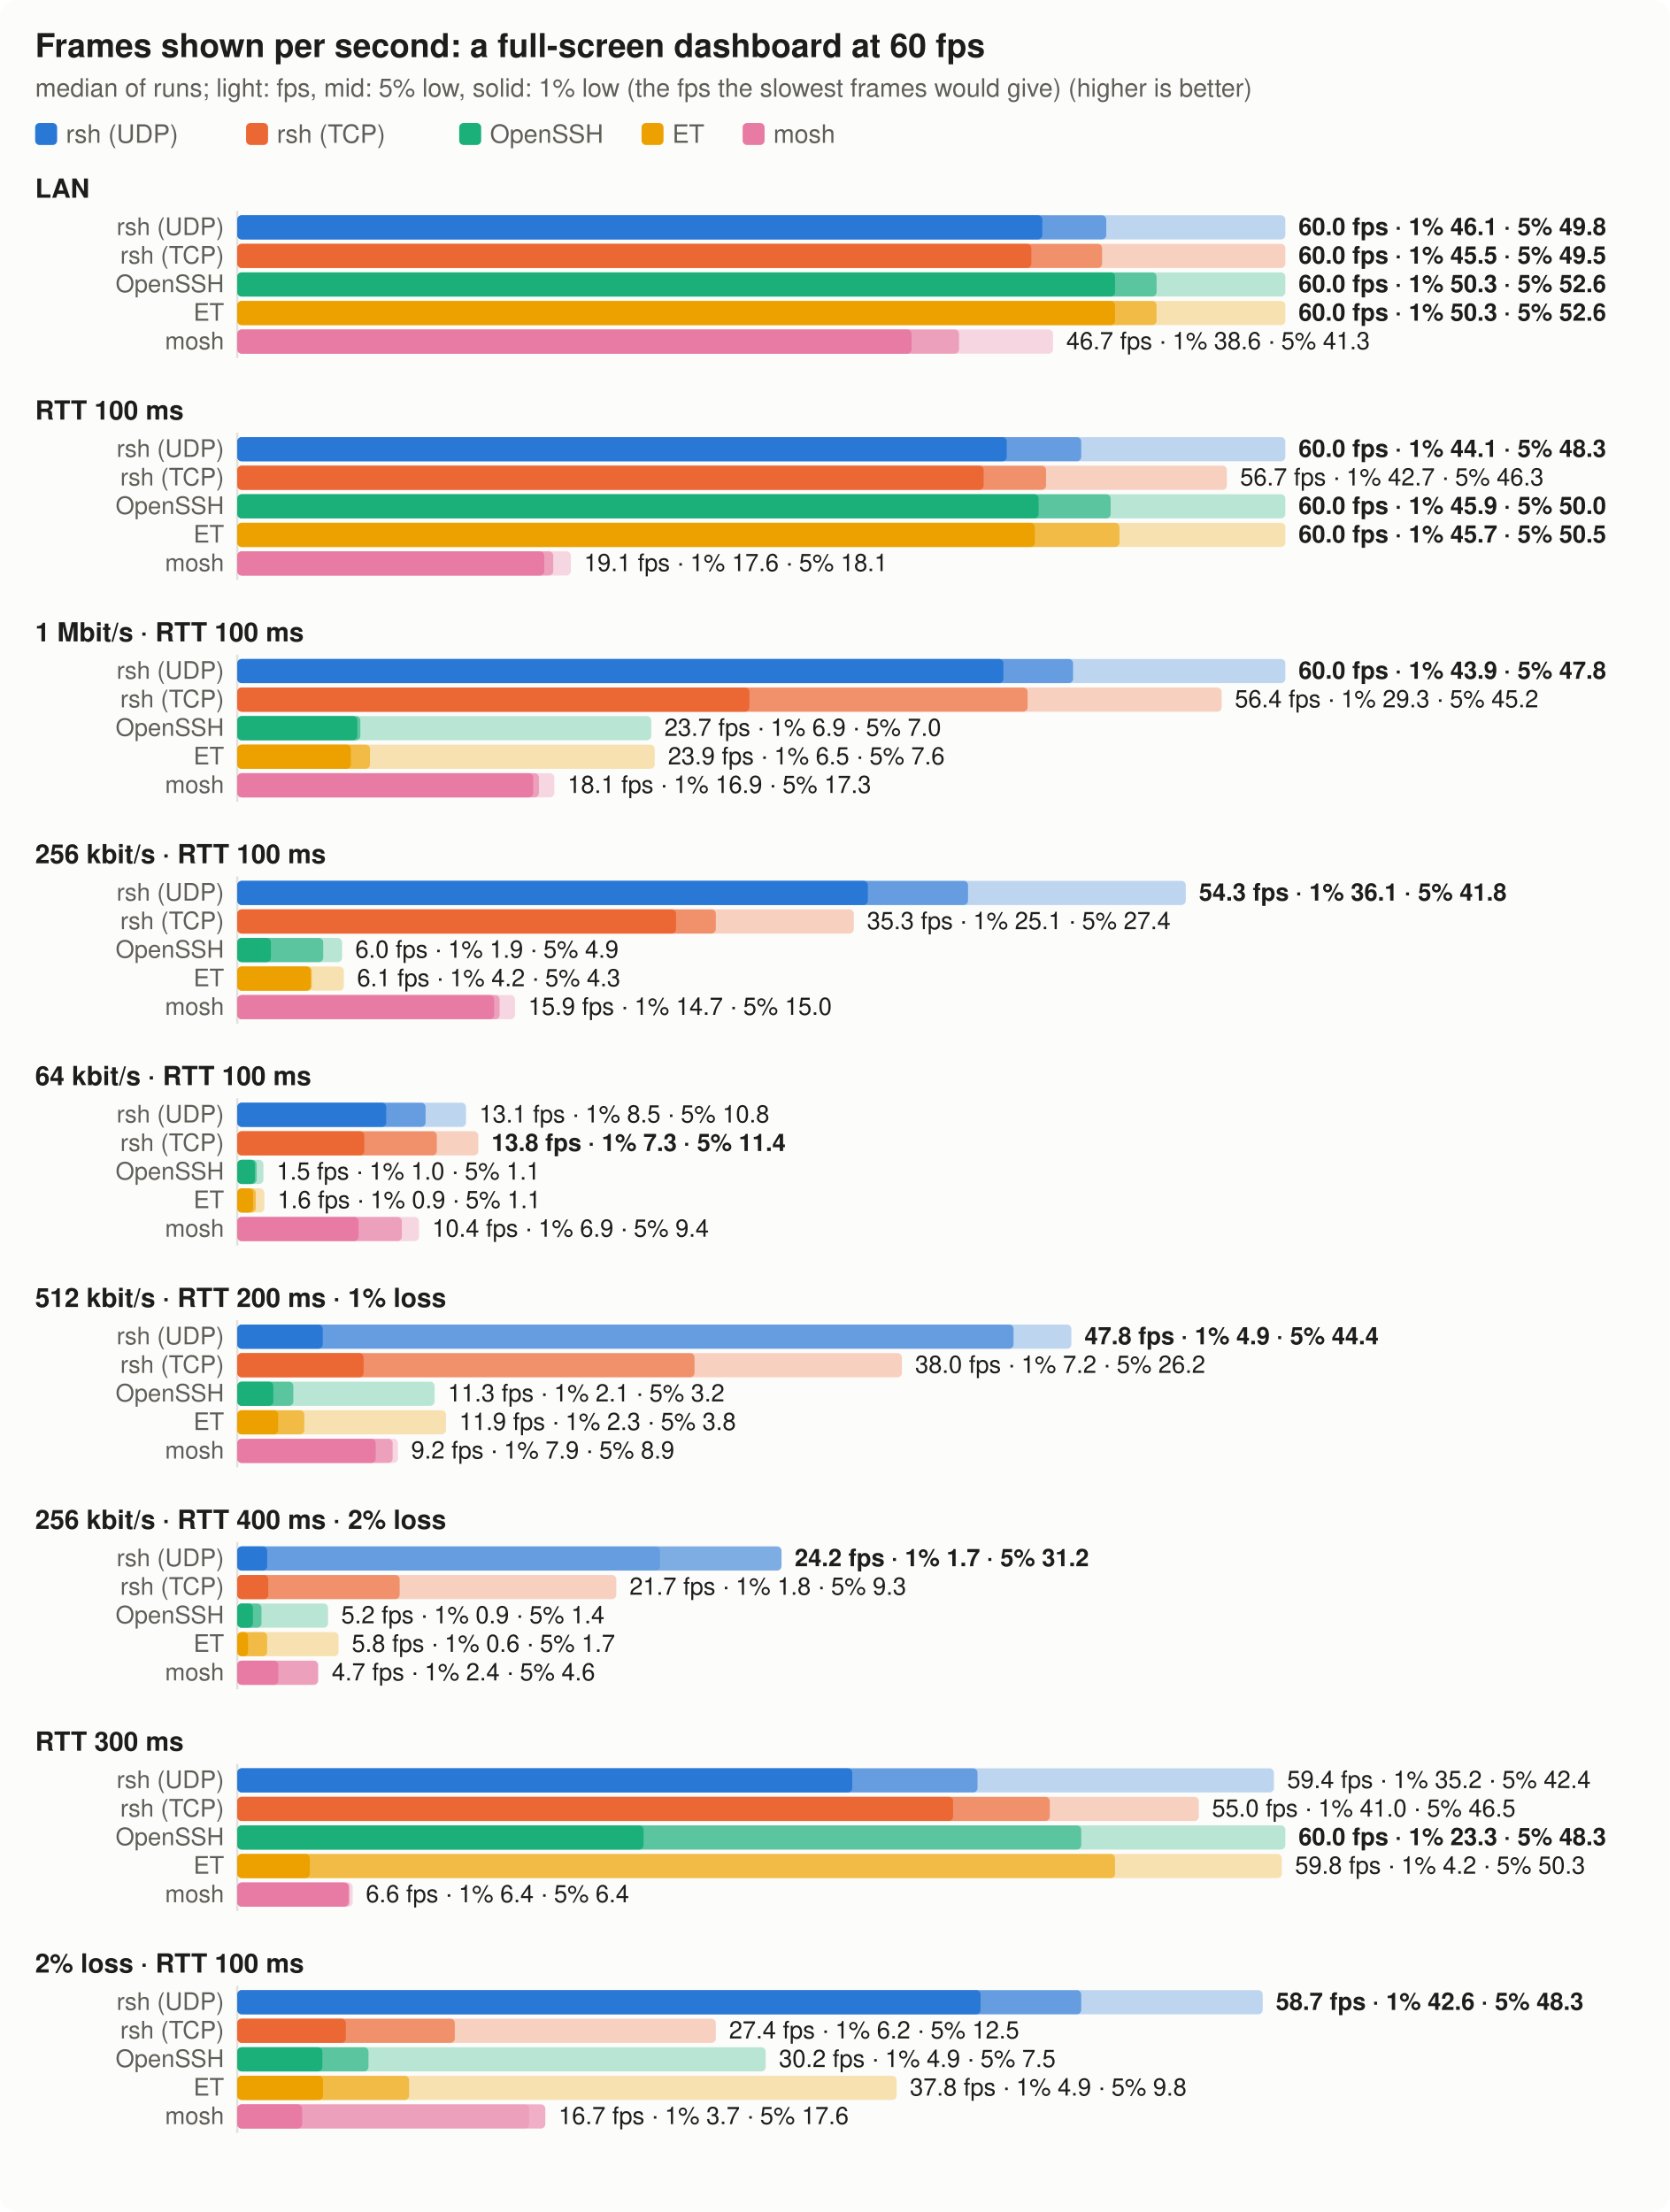
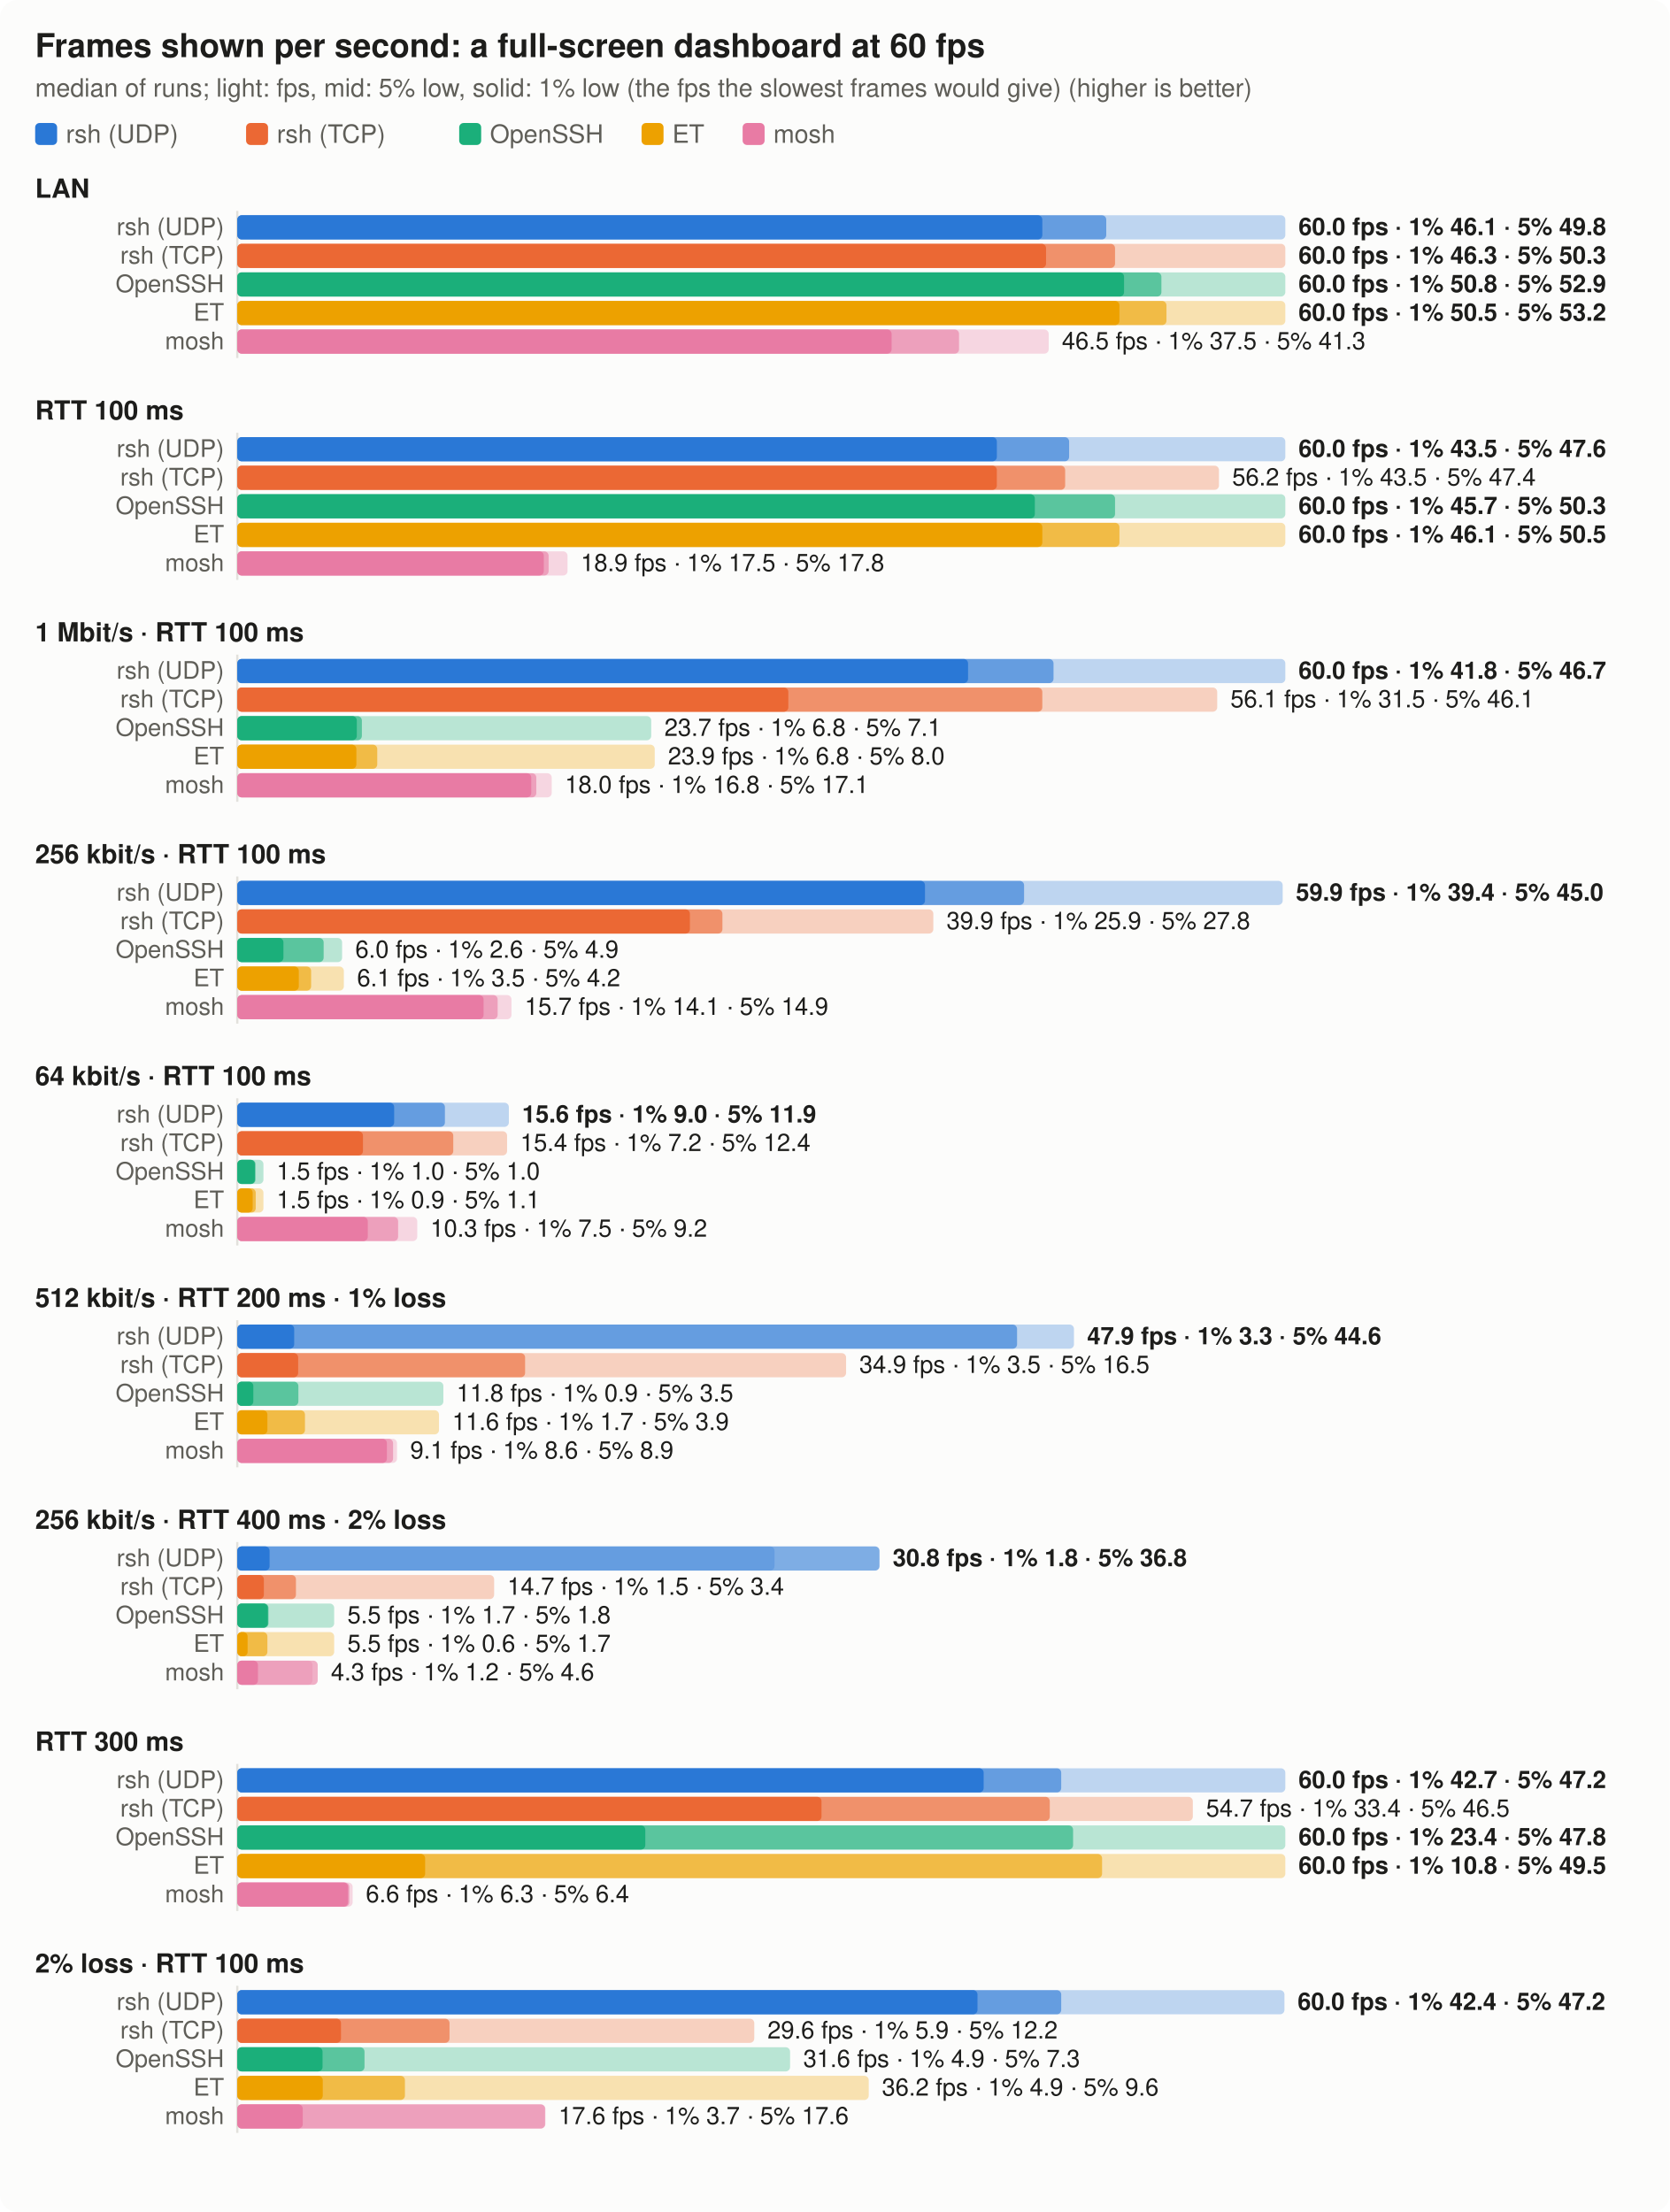
<svg xmlns="http://www.w3.org/2000/svg" width="760" height="1007" viewBox="0 0 760 1007" role="img" aria-label="Frames shown per second: a full-screen dashboard at 60 fps">
  <style>svg{font-family:-apple-system,BlinkMacSystemFont,'Segoe UI',Helvetica,Arial,sans-serif}.bg{fill:#fcfcfb}.t1{fill:#1d1d1b}.t2{fill:#5f5e58}.axis{stroke:#e2e1dc}.s-rsh{fill:#2a78d6}.s-rsh_tcp{fill:#eb6834}.s-ssh{fill:#1baf7a}.s-et{fill:#eda100}.s-mosh{fill:#e87ba4}@media (prefers-color-scheme:dark){.bg{fill:#1a1a19}.t1{fill:#f0efec}.t2{fill:#c3c2b7}.axis{stroke:#3a3a37}.s-rsh{fill:#3987e5}.s-rsh_tcp{fill:#d95926}.s-ssh{fill:#199e70}.s-et{fill:#c98500}.s-mosh{fill:#d55181}}</style>
  <rect class="bg" width="100%" height="100%" rx="8" />
  <text class="t1" x="16" y="26" font-size="15" font-weight="600">Frames shown per second: a full-screen dashboard at 60 fps</text>
  <text class="t2" x="16" y="44" font-size="11.5">median of runs; light: fps, mid: 5% low, solid: 1% low (the fps the slowest frames would give) (higher is better)</text>
  <rect class="s-rsh" x="16" y="56" width="10" height="10" rx="2" />
  <text class="t2" x="30" y="65" font-size="11.5">rsh (UDP)</text>
  <rect class="s-rsh_tcp" x="112" y="56" width="10" height="10" rx="2" />
  <text class="t2" x="126" y="65" font-size="11.5">rsh (TCP)</text>
  <rect class="s-ssh" x="209" y="56" width="10" height="10" rx="2" />
  <text class="t2" x="223" y="65" font-size="11.5">OpenSSH</text>
  <rect class="s-et" x="292" y="56" width="10" height="10" rx="2" />
  <text class="t2" x="306" y="65" font-size="11.5">ET</text>
  <rect class="s-mosh" x="338" y="56" width="10" height="10" rx="2" />
  <text class="t2" x="352" y="65" font-size="11.5">mosh</text>
  <text class="t1" x="16" y="90" font-size="12" font-weight="600">LAN</text>
  <line class="axis" x1="108" y1="96" x2="108" y2="163" stroke-width="1" />
  <text class="t2" x="102" y="107" font-size="11" text-anchor="end">rsh (UDP)</text>
  <rect class="s-rsh" x="108" y="98" width="477.0" height="11" rx="2" opacity="0.3" />
  <rect class="s-rsh" x="108" y="98" width="395.5" height="11" rx="2" opacity="0.6" />
  <rect class="s-rsh" x="108" y="98" width="366.4" height="11" rx="2" />
  <text class="t1" x="591.0" y="107" font-size="11" font-weight="600">60.0 fps · 1% 46.1 · 5% 49.8</text>
  <text class="t2" x="102" y="120" font-size="11" text-anchor="end">rsh (TCP)</text>
  <rect class="s-rsh_tcp" x="108" y="111" width="477.0" height="11" rx="2" opacity="0.3" />
-   <rect class="s-rsh_tcp" x="108" y="111" width="393.6" height="11" rx="2" opacity="0.6" />
-   <rect class="s-rsh_tcp" x="108" y="111" width="361.4" height="11" rx="2" />
-   <text class="t1" x="591.0" y="120" font-size="11" font-weight="600">60.0 fps · 1% 45.5 · 5% 49.5</text>
+   <rect class="s-rsh_tcp" x="108" y="111" width="399.5" height="11" rx="2" opacity="0.6" />
+   <rect class="s-rsh_tcp" x="108" y="111" width="368.1" height="11" rx="2" />
+   <text class="t1" x="591.0" y="120" font-size="11" font-weight="600">60.0 fps · 1% 46.3 · 5% 50.3</text>
  <text class="t2" x="102" y="133" font-size="11" text-anchor="end">OpenSSH</text>
  <rect class="s-ssh" x="108" y="124" width="477.0" height="11" rx="2" opacity="0.3" />
-   <rect class="s-ssh" x="108" y="124" width="418.4" height="11" rx="2" opacity="0.6" />
-   <rect class="s-ssh" x="108" y="124" width="399.5" height="11" rx="2" />
-   <text class="t1" x="591.0" y="133" font-size="11" font-weight="600">60.0 fps · 1% 50.3 · 5% 52.6</text>
+   <rect class="s-ssh" x="108" y="124" width="420.6" height="11" rx="2" opacity="0.6" />
+   <rect class="s-ssh" x="108" y="124" width="403.6" height="11" rx="2" />
+   <text class="t1" x="591.0" y="133" font-size="11" font-weight="600">60.0 fps · 1% 50.8 · 5% 52.9</text>
  <text class="t2" x="102" y="146" font-size="11" text-anchor="end">ET</text>
  <rect class="s-et" x="108" y="137" width="477.0" height="11" rx="2" opacity="0.3" />
-   <rect class="s-et" x="108" y="137" width="418.4" height="11" rx="2" opacity="0.6" />
-   <rect class="s-et" x="108" y="137" width="399.5" height="11" rx="2" />
-   <text class="t1" x="591.0" y="146" font-size="11" font-weight="600">60.0 fps · 1% 50.3 · 5% 52.6</text>
+   <rect class="s-et" x="108" y="137" width="422.9" height="11" rx="2" opacity="0.6" />
+   <rect class="s-et" x="108" y="137" width="401.5" height="11" rx="2" />
+   <text class="t1" x="591.0" y="146" font-size="11" font-weight="600">60.0 fps · 1% 50.5 · 5% 53.2</text>
  <text class="t2" x="102" y="159" font-size="11" text-anchor="end">mosh</text>
-   <rect class="s-mosh" x="108" y="150" width="371.3" height="11" rx="2" opacity="0.3" />
+   <rect class="s-mosh" x="108" y="150" width="369.3" height="11" rx="2" opacity="0.3" />
  <rect class="s-mosh" x="108" y="150" width="328.5" height="11" rx="2" opacity="0.6" />
-   <rect class="s-mosh" x="108" y="150" width="306.9" height="11" rx="2" />
-   <text class="t1" x="485.3" y="159" font-size="11">46.7 fps · 1% 38.6 · 5% 41.3</text>
+   <rect class="s-mosh" x="108" y="150" width="297.8" height="11" rx="2" />
+   <text class="t1" x="483.3" y="159" font-size="11">46.5 fps · 1% 37.5 · 5% 41.3</text>
  <text class="t1" x="16" y="191" font-size="12" font-weight="600">RTT 100 ms</text>
  <line class="axis" x1="108" y1="197" x2="108" y2="264" stroke-width="1" />
  <text class="t2" x="102" y="208" font-size="11" text-anchor="end">rsh (UDP)</text>
  <rect class="s-rsh" x="108" y="199" width="477.0" height="11" rx="2" opacity="0.3" />
-   <rect class="s-rsh" x="108" y="199" width="384.1" height="11" rx="2" opacity="0.6" />
-   <rect class="s-rsh" x="108" y="199" width="350.2" height="11" rx="2" />
-   <text class="t1" x="591.0" y="208" font-size="11" font-weight="600">60.0 fps · 1% 44.1 · 5% 48.3</text>
+   <rect class="s-rsh" x="108" y="199" width="378.6" height="11" rx="2" opacity="0.6" />
+   <rect class="s-rsh" x="108" y="199" width="345.7" height="11" rx="2" />
+   <text class="t1" x="591.0" y="208" font-size="11" font-weight="600">60.0 fps · 1% 43.5 · 5% 47.6</text>
  <text class="t2" x="102" y="221" font-size="11" text-anchor="end">rsh (TCP)</text>
-   <rect class="s-rsh_tcp" x="108" y="212" width="450.4" height="11" rx="2" opacity="0.3" />
-   <rect class="s-rsh_tcp" x="108" y="212" width="368.1" height="11" rx="2" opacity="0.6" />
-   <rect class="s-rsh_tcp" x="108" y="212" width="339.7" height="11" rx="2" />
-   <text class="t1" x="564.4" y="221" font-size="11">56.7 fps · 1% 42.7 · 5% 46.3</text>
+   <rect class="s-rsh_tcp" x="108" y="212" width="446.8" height="11" rx="2" opacity="0.3" />
+   <rect class="s-rsh_tcp" x="108" y="212" width="376.8" height="11" rx="2" opacity="0.6" />
+   <rect class="s-rsh_tcp" x="108" y="212" width="345.7" height="11" rx="2" />
+   <text class="t1" x="560.8" y="221" font-size="11">56.2 fps · 1% 43.5 · 5% 47.4</text>
  <text class="t2" x="102" y="234" font-size="11" text-anchor="end">OpenSSH</text>
  <rect class="s-ssh" x="108" y="225" width="477.0" height="11" rx="2" opacity="0.3" />
-   <rect class="s-ssh" x="108" y="225" width="397.5" height="11" rx="2" opacity="0.6" />
-   <rect class="s-ssh" x="108" y="225" width="364.7" height="11" rx="2" />
-   <text class="t1" x="591.0" y="234" font-size="11" font-weight="600">60.0 fps · 1% 45.9 · 5% 50.0</text>
+   <rect class="s-ssh" x="108" y="225" width="399.5" height="11" rx="2" opacity="0.6" />
+   <rect class="s-ssh" x="108" y="225" width="363.0" height="11" rx="2" />
+   <text class="t1" x="591.0" y="234" font-size="11" font-weight="600">60.0 fps · 1% 45.7 · 5% 50.3</text>
  <text class="t2" x="102" y="247" font-size="11" text-anchor="end">ET</text>
  <rect class="s-et" x="108" y="238" width="477.0" height="11" rx="2" opacity="0.3" />
  <rect class="s-et" x="108" y="238" width="401.5" height="11" rx="2" opacity="0.6" />
-   <rect class="s-et" x="108" y="238" width="363.0" height="11" rx="2" />
-   <text class="t1" x="591.0" y="247" font-size="11" font-weight="600">60.0 fps · 1% 45.7 · 5% 50.5</text>
+   <rect class="s-et" x="108" y="238" width="366.4" height="11" rx="2" />
+   <text class="t1" x="591.0" y="247" font-size="11" font-weight="600">60.0 fps · 1% 46.1 · 5% 50.5</text>
  <text class="t2" x="102" y="260" font-size="11" text-anchor="end">mosh</text>
-   <rect class="s-mosh" x="108" y="251" width="151.8" height="11" rx="2" opacity="0.3" />
-   <rect class="s-mosh" x="108" y="251" width="143.8" height="11" rx="2" opacity="0.6" />
-   <rect class="s-mosh" x="108" y="251" width="139.7" height="11" rx="2" />
-   <text class="t1" x="265.8" y="260" font-size="11">19.1 fps · 1% 17.6 · 5% 18.1</text>
+   <rect class="s-mosh" x="108" y="251" width="150.3" height="11" rx="2" opacity="0.3" />
+   <rect class="s-mosh" x="108" y="251" width="141.7" height="11" rx="2" opacity="0.6" />
+   <rect class="s-mosh" x="108" y="251" width="139.5" height="11" rx="2" />
+   <text class="t1" x="264.3" y="260" font-size="11">18.9 fps · 1% 17.5 · 5% 17.8</text>
  <text class="t1" x="16" y="292" font-size="12" font-weight="600">1 Mbit/s · RTT 100 ms</text>
  <line class="axis" x1="108" y1="298" x2="108" y2="365" stroke-width="1" />
  <text class="t2" x="102" y="309" font-size="11" text-anchor="end">rsh (UDP)</text>
  <rect class="s-rsh" x="108" y="300" width="477.0" height="11" rx="2" opacity="0.3" />
-   <rect class="s-rsh" x="108" y="300" width="380.4" height="11" rx="2" opacity="0.6" />
-   <rect class="s-rsh" x="108" y="300" width="348.7" height="11" rx="2" />
-   <text class="t1" x="591.0" y="309" font-size="11" font-weight="600">60.0 fps · 1% 43.9 · 5% 47.8</text>
+   <rect class="s-rsh" x="108" y="300" width="371.5" height="11" rx="2" opacity="0.6" />
+   <rect class="s-rsh" x="108" y="300" width="332.6" height="11" rx="2" />
+   <text class="t1" x="591.0" y="309" font-size="11" font-weight="600">60.0 fps · 1% 41.8 · 5% 46.7</text>
  <text class="t2" x="102" y="322" font-size="11" text-anchor="end">rsh (TCP)</text>
-   <rect class="s-rsh_tcp" x="108" y="313" width="448.0" height="11" rx="2" opacity="0.3" />
-   <rect class="s-rsh_tcp" x="108" y="313" width="359.7" height="11" rx="2" opacity="0.6" />
-   <rect class="s-rsh_tcp" x="108" y="313" width="233.1" height="11" rx="2" />
-   <text class="t1" x="562.0" y="322" font-size="11">56.4 fps · 1% 29.3 · 5% 45.2</text>
+   <rect class="s-rsh_tcp" x="108" y="313" width="446.0" height="11" rx="2" opacity="0.3" />
+   <rect class="s-rsh_tcp" x="108" y="313" width="366.4" height="11" rx="2" opacity="0.6" />
+   <rect class="s-rsh_tcp" x="108" y="313" width="250.8" height="11" rx="2" />
+   <text class="t1" x="560.0" y="322" font-size="11">56.1 fps · 1% 31.5 · 5% 46.1</text>
  <text class="t2" x="102" y="335" font-size="11" text-anchor="end">OpenSSH</text>
  <rect class="s-ssh" x="108" y="326" width="188.4" height="11" rx="2" opacity="0.3" />
-   <rect class="s-ssh" x="108" y="326" width="56.0" height="11" rx="2" opacity="0.6" />
-   <rect class="s-ssh" x="108" y="326" width="54.6" height="11" rx="2" />
-   <text class="t1" x="302.4" y="335" font-size="11">23.7 fps · 1% 6.9 · 5% 7.0</text>
+   <rect class="s-ssh" x="108" y="326" width="56.7" height="11" rx="2" opacity="0.6" />
+   <rect class="s-ssh" x="108" y="326" width="54.4" height="11" rx="2" />
+   <text class="t1" x="302.4" y="335" font-size="11">23.7 fps · 1% 6.8 · 5% 7.1</text>
  <text class="t2" x="102" y="348" font-size="11" text-anchor="end">ET</text>
  <rect class="s-et" x="108" y="339" width="190.0" height="11" rx="2" opacity="0.3" />
-   <rect class="s-et" x="108" y="339" width="60.4" height="11" rx="2" opacity="0.6" />
-   <rect class="s-et" x="108" y="339" width="51.7" height="11" rx="2" />
-   <text class="t1" x="304.0" y="348" font-size="11">23.9 fps · 1% 6.5 · 5% 7.6</text>
+   <rect class="s-et" x="108" y="339" width="63.7" height="11" rx="2" opacity="0.6" />
+   <rect class="s-et" x="108" y="339" width="54.2" height="11" rx="2" />
+   <text class="t1" x="304.0" y="348" font-size="11">23.9 fps · 1% 6.8 · 5% 8.0</text>
  <text class="t2" x="102" y="361" font-size="11" text-anchor="end">mosh</text>
-   <rect class="s-mosh" x="108" y="352" width="144.3" height="11" rx="2" opacity="0.3" />
-   <rect class="s-mosh" x="108" y="352" width="137.3" height="11" rx="2" opacity="0.6" />
-   <rect class="s-mosh" x="108" y="352" width="134.7" height="11" rx="2" />
-   <text class="t1" x="258.3" y="361" font-size="11">18.1 fps · 1% 16.9 · 5% 17.3</text>
+   <rect class="s-mosh" x="108" y="352" width="143.1" height="11" rx="2" opacity="0.3" />
+   <rect class="s-mosh" x="108" y="352" width="136.1" height="11" rx="2" opacity="0.6" />
+   <rect class="s-mosh" x="108" y="352" width="133.8" height="11" rx="2" />
+   <text class="t1" x="257.1" y="361" font-size="11">18.0 fps · 1% 16.8 · 5% 17.1</text>
  <text class="t1" x="16" y="393" font-size="12" font-weight="600">256 kbit/s · RTT 100 ms</text>
  <line class="axis" x1="108" y1="399" x2="108" y2="466" stroke-width="1" />
  <text class="t2" x="102" y="410" font-size="11" text-anchor="end">rsh (UDP)</text>
-   <rect class="s-rsh" x="108" y="401" width="431.7" height="11" rx="2" opacity="0.3" />
-   <rect class="s-rsh" x="108" y="401" width="332.6" height="11" rx="2" opacity="0.6" />
-   <rect class="s-rsh" x="108" y="401" width="287.0" height="11" rx="2" />
-   <text class="t1" x="545.7" y="410" font-size="11" font-weight="600">54.3 fps · 1% 36.1 · 5% 41.8</text>
+   <rect class="s-rsh" x="108" y="401" width="475.8" height="11" rx="2" opacity="0.3" />
+   <rect class="s-rsh" x="108" y="401" width="358.1" height="11" rx="2" opacity="0.6" />
+   <rect class="s-rsh" x="108" y="401" width="313.0" height="11" rx="2" />
+   <text class="t1" x="589.8" y="410" font-size="11" font-weight="600">59.9 fps · 1% 39.4 · 5% 45.0</text>
  <text class="t2" x="102" y="423" font-size="11" text-anchor="end">rsh (TCP)</text>
-   <rect class="s-rsh_tcp" x="108" y="414" width="280.6" height="11" rx="2" opacity="0.3" />
-   <rect class="s-rsh_tcp" x="108" y="414" width="217.8" height="11" rx="2" opacity="0.6" />
-   <rect class="s-rsh_tcp" x="108" y="414" width="199.7" height="11" rx="2" />
-   <text class="t1" x="394.6" y="423" font-size="11">35.3 fps · 1% 25.1 · 5% 27.4</text>
+   <rect class="s-rsh_tcp" x="108" y="414" width="316.8" height="11" rx="2" opacity="0.3" />
+   <rect class="s-rsh_tcp" x="108" y="414" width="220.8" height="11" rx="2" opacity="0.6" />
+   <rect class="s-rsh_tcp" x="108" y="414" width="206.0" height="11" rx="2" />
+   <text class="t1" x="430.8" y="423" font-size="11">39.9 fps · 1% 25.9 · 5% 27.8</text>
  <text class="t2" x="102" y="436" font-size="11" text-anchor="end">OpenSSH</text>
  <rect class="s-ssh" x="108" y="427" width="47.7" height="11" rx="2" opacity="0.3" />
-   <rect class="s-ssh" x="108" y="427" width="39.1" height="11" rx="2" opacity="0.6" />
-   <rect class="s-ssh" x="108" y="427" width="15.3" height="11" rx="2" />
-   <text class="t1" x="161.7" y="436" font-size="11">6.0 fps · 1% 1.9 · 5% 4.9</text>
+   <rect class="s-ssh" x="108" y="427" width="39.3" height="11" rx="2" opacity="0.6" />
+   <rect class="s-ssh" x="108" y="427" width="21.0" height="11" rx="2" />
+   <text class="t1" x="161.7" y="436" font-size="11">6.0 fps · 1% 2.6 · 5% 4.9</text>
  <text class="t2" x="102" y="449" font-size="11" text-anchor="end">ET</text>
  <rect class="s-et" x="108" y="440" width="48.5" height="11" rx="2" opacity="0.3" />
-   <rect class="s-et" x="108" y="440" width="33.9" height="11" rx="2" opacity="0.6" />
-   <rect class="s-et" x="108" y="440" width="33.4" height="11" rx="2" />
-   <text class="t1" x="162.5" y="449" font-size="11">6.1 fps · 1% 4.2 · 5% 4.3</text>
+   <rect class="s-et" x="108" y="440" width="33.6" height="11" rx="2" opacity="0.6" />
+   <rect class="s-et" x="108" y="440" width="28.0" height="11" rx="2" />
+   <text class="t1" x="162.5" y="449" font-size="11">6.1 fps · 1% 3.5 · 5% 4.2</text>
  <text class="t2" x="102" y="462" font-size="11" text-anchor="end">mosh</text>
-   <rect class="s-mosh" x="108" y="453" width="126.4" height="11" rx="2" opacity="0.3" />
-   <rect class="s-mosh" x="108" y="453" width="119.4" height="11" rx="2" opacity="0.6" />
-   <rect class="s-mosh" x="108" y="453" width="116.9" height="11" rx="2" />
-   <text class="t1" x="240.4" y="462" font-size="11">15.9 fps · 1% 14.7 · 5% 15.0</text>
+   <rect class="s-mosh" x="108" y="453" width="124.8" height="11" rx="2" opacity="0.3" />
+   <rect class="s-mosh" x="108" y="453" width="118.5" height="11" rx="2" opacity="0.6" />
+   <rect class="s-mosh" x="108" y="453" width="112.1" height="11" rx="2" />
+   <text class="t1" x="238.8" y="462" font-size="11">15.7 fps · 1% 14.1 · 5% 14.9</text>
  <text class="t1" x="16" y="494" font-size="12" font-weight="600">64 kbit/s · RTT 100 ms</text>
  <line class="axis" x1="108" y1="500" x2="108" y2="567" stroke-width="1" />
  <text class="t2" x="102" y="511" font-size="11" text-anchor="end">rsh (UDP)</text>
-   <rect class="s-rsh" x="108" y="502" width="104.1" height="11" rx="2" opacity="0.3" />
-   <rect class="s-rsh" x="108" y="502" width="85.7" height="11" rx="2" opacity="0.6" />
-   <rect class="s-rsh" x="108" y="502" width="67.8" height="11" rx="2" />
-   <text class="t1" x="218.1" y="511" font-size="11">13.1 fps · 1% 8.5 · 5% 10.8</text>
+   <rect class="s-rsh" x="108" y="502" width="123.6" height="11" rx="2" opacity="0.3" />
+   <rect class="s-rsh" x="108" y="502" width="94.5" height="11" rx="2" opacity="0.6" />
+   <rect class="s-rsh" x="108" y="502" width="71.4" height="11" rx="2" />
+   <text class="t1" x="237.6" y="511" font-size="11" font-weight="600">15.6 fps · 1% 9.0 · 5% 11.9</text>
  <text class="t2" x="102" y="524" font-size="11" text-anchor="end">rsh (TCP)</text>
-   <rect class="s-rsh_tcp" x="108" y="515" width="109.7" height="11" rx="2" opacity="0.3" />
-   <rect class="s-rsh_tcp" x="108" y="515" width="90.8" height="11" rx="2" opacity="0.6" />
-   <rect class="s-rsh_tcp" x="108" y="515" width="57.8" height="11" rx="2" />
-   <text class="t1" x="223.7" y="524" font-size="11" font-weight="600">13.8 fps · 1% 7.3 · 5% 11.4</text>
+   <rect class="s-rsh_tcp" x="108" y="515" width="122.8" height="11" rx="2" opacity="0.3" />
+   <rect class="s-rsh_tcp" x="108" y="515" width="98.3" height="11" rx="2" opacity="0.6" />
+   <rect class="s-rsh_tcp" x="108" y="515" width="57.2" height="11" rx="2" />
+   <text class="t1" x="236.8" y="524" font-size="11">15.4 fps · 1% 7.2 · 5% 12.4</text>
  <text class="t2" x="102" y="537" font-size="11" text-anchor="end">OpenSSH</text>
  <rect class="s-ssh" x="108" y="528" width="11.9" height="11" rx="2" opacity="0.3" />
-   <rect class="s-ssh" x="108" y="528" width="8.8" height="11" rx="2" opacity="0.6" />
+   <rect class="s-ssh" x="108" y="528" width="8.3" height="11" rx="2" opacity="0.6" />
  <rect class="s-ssh" x="108" y="528" width="8.0" height="11" rx="2" />
-   <text class="t1" x="125.9" y="537" font-size="11">1.5 fps · 1% 1.0 · 5% 1.1</text>
+   <text class="t1" x="125.9" y="537" font-size="11">1.5 fps · 1% 1.0 · 5% 1.0</text>
  <text class="t2" x="102" y="550" font-size="11" text-anchor="end">ET</text>
-   <rect class="s-et" x="108" y="541" width="12.3" height="11" rx="2" opacity="0.3" />
+   <rect class="s-et" x="108" y="541" width="11.9" height="11" rx="2" opacity="0.3" />
  <rect class="s-et" x="108" y="541" width="8.4" height="11" rx="2" opacity="0.6" />
-   <rect class="s-et" x="108" y="541" width="7.2" height="11" rx="2" />
-   <text class="t1" x="126.3" y="550" font-size="11">1.6 fps · 1% 0.9 · 5% 1.1</text>
+   <rect class="s-et" x="108" y="541" width="7.0" height="11" rx="2" />
+   <text class="t1" x="125.9" y="550" font-size="11">1.5 fps · 1% 0.9 · 5% 1.1</text>
  <text class="t2" x="102" y="563" font-size="11" text-anchor="end">mosh</text>
-   <rect class="s-mosh" x="108" y="554" width="82.7" height="11" rx="2" opacity="0.3" />
-   <rect class="s-mosh" x="108" y="554" width="74.9" height="11" rx="2" opacity="0.6" />
-   <rect class="s-mosh" x="108" y="554" width="55.2" height="11" rx="2" />
-   <text class="t1" x="196.7" y="563" font-size="11">10.4 fps · 1% 6.9 · 5% 9.4</text>
+   <rect class="s-mosh" x="108" y="554" width="81.9" height="11" rx="2" opacity="0.3" />
+   <rect class="s-mosh" x="108" y="554" width="73.2" height="11" rx="2" opacity="0.6" />
+   <rect class="s-mosh" x="108" y="554" width="59.4" height="11" rx="2" />
+   <text class="t1" x="195.9" y="563" font-size="11">10.3 fps · 1% 7.5 · 5% 9.2</text>
  <text class="t1" x="16" y="595" font-size="12" font-weight="600">512 kbit/s · RTT 200 ms · 1% loss</text>
  <line class="axis" x1="108" y1="601" x2="108" y2="668" stroke-width="1" />
  <text class="t2" x="102" y="612" font-size="11" text-anchor="end">rsh (UDP)</text>
-   <rect class="s-rsh" x="108" y="603" width="379.6" height="11" rx="2" opacity="0.3" />
-   <rect class="s-rsh" x="108" y="603" width="353.3" height="11" rx="2" opacity="0.6" />
-   <rect class="s-rsh" x="108" y="603" width="38.9" height="11" rx="2" />
-   <text class="t1" x="493.6" y="612" font-size="11" font-weight="600">47.8 fps · 1% 4.9 · 5% 44.4</text>
+   <rect class="s-rsh" x="108" y="603" width="380.8" height="11" rx="2" opacity="0.3" />
+   <rect class="s-rsh" x="108" y="603" width="354.9" height="11" rx="2" opacity="0.6" />
+   <rect class="s-rsh" x="108" y="603" width="25.9" height="11" rx="2" />
+   <text class="t1" x="494.8" y="612" font-size="11" font-weight="600">47.9 fps · 1% 3.3 · 5% 44.6</text>
  <text class="t2" x="102" y="625" font-size="11" text-anchor="end">rsh (TCP)</text>
-   <rect class="s-rsh_tcp" x="108" y="616" width="302.5" height="11" rx="2" opacity="0.3" />
-   <rect class="s-rsh_tcp" x="108" y="616" width="208.1" height="11" rx="2" opacity="0.6" />
-   <rect class="s-rsh_tcp" x="108" y="616" width="57.5" height="11" rx="2" />
-   <text class="t1" x="416.5" y="625" font-size="11">38.0 fps · 1% 7.2 · 5% 26.2</text>
+   <rect class="s-rsh_tcp" x="108" y="616" width="277.1" height="11" rx="2" opacity="0.3" />
+   <rect class="s-rsh_tcp" x="108" y="616" width="131.0" height="11" rx="2" opacity="0.6" />
+   <rect class="s-rsh_tcp" x="108" y="616" width="27.7" height="11" rx="2" />
+   <text class="t1" x="391.1" y="625" font-size="11">34.9 fps · 1% 3.5 · 5% 16.5</text>
  <text class="t2" x="102" y="638" font-size="11" text-anchor="end">OpenSSH</text>
-   <rect class="s-ssh" x="108" y="629" width="89.8" height="11" rx="2" opacity="0.3" />
-   <rect class="s-ssh" x="108" y="629" width="25.5" height="11" rx="2" opacity="0.6" />
-   <rect class="s-ssh" x="108" y="629" width="16.4" height="11" rx="2" />
-   <text class="t1" x="203.8" y="638" font-size="11">11.3 fps · 1% 2.1 · 5% 3.2</text>
+   <rect class="s-ssh" x="108" y="629" width="93.8" height="11" rx="2" opacity="0.3" />
+   <rect class="s-ssh" x="108" y="629" width="27.8" height="11" rx="2" opacity="0.6" />
+   <rect class="s-ssh" x="108" y="629" width="7.3" height="11" rx="2" />
+   <text class="t1" x="207.8" y="638" font-size="11">11.8 fps · 1% 0.9 · 5% 3.5</text>
  <text class="t2" x="102" y="651" font-size="11" text-anchor="end">ET</text>
-   <rect class="s-et" x="108" y="642" width="95.0" height="11" rx="2" opacity="0.3" />
-   <rect class="s-et" x="108" y="642" width="30.5" height="11" rx="2" opacity="0.6" />
-   <rect class="s-et" x="108" y="642" width="18.6" height="11" rx="2" />
-   <text class="t1" x="209.0" y="651" font-size="11">11.9 fps · 1% 2.3 · 5% 3.8</text>
+   <rect class="s-et" x="108" y="642" width="91.8" height="11" rx="2" opacity="0.3" />
+   <rect class="s-et" x="108" y="642" width="30.8" height="11" rx="2" opacity="0.6" />
+   <rect class="s-et" x="108" y="642" width="13.7" height="11" rx="2" />
+   <text class="t1" x="205.8" y="651" font-size="11">11.6 fps · 1% 1.7 · 5% 3.9</text>
  <text class="t2" x="102" y="664" font-size="11" text-anchor="end">mosh</text>
-   <rect class="s-mosh" x="108" y="655" width="73.1" height="11" rx="2" opacity="0.3" />
-   <rect class="s-mosh" x="108" y="655" width="70.7" height="11" rx="2" opacity="0.6" />
-   <rect class="s-mosh" x="108" y="655" width="63.0" height="11" rx="2" />
-   <text class="t1" x="187.1" y="664" font-size="11">9.2 fps · 1% 7.9 · 5% 8.9</text>
+   <rect class="s-mosh" x="108" y="655" width="72.7" height="11" rx="2" opacity="0.3" />
+   <rect class="s-mosh" x="108" y="655" width="70.9" height="11" rx="2" opacity="0.6" />
+   <rect class="s-mosh" x="108" y="655" width="68.1" height="11" rx="2" />
+   <text class="t1" x="186.7" y="664" font-size="11">9.1 fps · 1% 8.6 · 5% 8.9</text>
  <text class="t1" x="16" y="696" font-size="12" font-weight="600">256 kbit/s · RTT 400 ms · 2% loss</text>
  <line class="axis" x1="108" y1="702" x2="108" y2="769" stroke-width="1" />
  <text class="t2" x="102" y="713" font-size="11" text-anchor="end">rsh (UDP)</text>
-   <rect class="s-rsh" x="108" y="704" width="192.4" height="11" rx="2" opacity="0.3" />
-   <rect class="s-rsh" x="108" y="704" width="247.7" height="11" rx="2" opacity="0.6" />
-   <rect class="s-rsh" x="108" y="704" width="13.6" height="11" rx="2" />
-   <text class="t1" x="361.7" y="713" font-size="11" font-weight="600">24.2 fps · 1% 1.7 · 5% 31.2</text>
+   <rect class="s-rsh" x="108" y="704" width="244.5" height="11" rx="2" opacity="0.3" />
+   <rect class="s-rsh" x="108" y="704" width="292.3" height="11" rx="2" opacity="0.6" />
+   <rect class="s-rsh" x="108" y="704" width="14.7" height="11" rx="2" />
+   <text class="t1" x="406.3" y="713" font-size="11" font-weight="600">30.8 fps · 1% 1.8 · 5% 36.8</text>
  <text class="t2" x="102" y="726" font-size="11" text-anchor="end">rsh (TCP)</text>
-   <rect class="s-rsh_tcp" x="108" y="717" width="172.5" height="11" rx="2" opacity="0.3" />
-   <rect class="s-rsh_tcp" x="108" y="717" width="73.9" height="11" rx="2" opacity="0.6" />
-   <rect class="s-rsh_tcp" x="108" y="717" width="14.1" height="11" rx="2" />
-   <text class="t1" x="286.5" y="726" font-size="11">21.7 fps · 1% 1.8 · 5% 9.3</text>
+   <rect class="s-rsh_tcp" x="108" y="717" width="116.9" height="11" rx="2" opacity="0.3" />
+   <rect class="s-rsh_tcp" x="108" y="717" width="26.7" height="11" rx="2" opacity="0.6" />
+   <rect class="s-rsh_tcp" x="108" y="717" width="12.1" height="11" rx="2" />
+   <text class="t1" x="230.9" y="726" font-size="11">14.7 fps · 1% 1.5 · 5% 3.4</text>
  <text class="t2" x="102" y="739" font-size="11" text-anchor="end">OpenSSH</text>
-   <rect class="s-ssh" x="108" y="730" width="41.3" height="11" rx="2" opacity="0.3" />
-   <rect class="s-ssh" x="108" y="730" width="11.0" height="11" rx="2" opacity="0.6" />
-   <rect class="s-ssh" x="108" y="730" width="7.1" height="11" rx="2" />
-   <text class="t1" x="155.3" y="739" font-size="11">5.2 fps · 1% 0.9 · 5% 1.4</text>
+   <rect class="s-ssh" x="108" y="730" width="44.1" height="11" rx="2" opacity="0.3" />
+   <rect class="s-ssh" x="108" y="730" width="14.2" height="11" rx="2" opacity="0.6" />
+   <rect class="s-ssh" x="108" y="730" width="13.9" height="11" rx="2" />
+   <text class="t1" x="158.1" y="739" font-size="11">5.5 fps · 1% 1.7 · 5% 1.8</text>
  <text class="t2" x="102" y="752" font-size="11" text-anchor="end">ET</text>
-   <rect class="s-et" x="108" y="743" width="46.1" height="11" rx="2" opacity="0.3" />
-   <rect class="s-et" x="108" y="743" width="13.6" height="11" rx="2" opacity="0.6" />
-   <rect class="s-et" x="108" y="743" width="4.9" height="11" rx="2" />
-   <text class="t1" x="160.1" y="752" font-size="11">5.8 fps · 1% 0.6 · 5% 1.7</text>
+   <rect class="s-et" x="108" y="743" width="44.1" height="11" rx="2" opacity="0.3" />
+   <rect class="s-et" x="108" y="743" width="13.7" height="11" rx="2" opacity="0.6" />
+   <rect class="s-et" x="108" y="743" width="4.7" height="11" rx="2" />
+   <text class="t1" x="158.1" y="752" font-size="11">5.5 fps · 1% 0.6 · 5% 1.7</text>
  <text class="t2" x="102" y="765" font-size="11" text-anchor="end">mosh</text>
-   <rect class="s-mosh" x="108" y="756" width="37.0" height="11" rx="2" opacity="0.3" />
-   <rect class="s-mosh" x="108" y="756" width="36.7" height="11" rx="2" opacity="0.6" />
-   <rect class="s-mosh" x="108" y="756" width="18.7" height="11" rx="2" />
-   <text class="t1" x="151.0" y="765" font-size="11">4.7 fps · 1% 2.4 · 5% 4.6</text>
+   <rect class="s-mosh" x="108" y="756" width="34.2" height="11" rx="2" opacity="0.3" />
+   <rect class="s-mosh" x="108" y="756" width="36.6" height="11" rx="2" opacity="0.6" />
+   <rect class="s-mosh" x="108" y="756" width="9.4" height="11" rx="2" />
+   <text class="t1" x="150.6" y="765" font-size="11">4.3 fps · 1% 1.2 · 5% 4.6</text>
  <text class="t1" x="16" y="797" font-size="12" font-weight="600">RTT 300 ms</text>
  <line class="axis" x1="108" y1="803" x2="108" y2="870" stroke-width="1" />
  <text class="t2" x="102" y="814" font-size="11" text-anchor="end">rsh (UDP)</text>
-   <rect class="s-rsh" x="108" y="805" width="471.8" height="11" rx="2" opacity="0.3" />
-   <rect class="s-rsh" x="108" y="805" width="336.9" height="11" rx="2" opacity="0.6" />
-   <rect class="s-rsh" x="108" y="805" width="279.9" height="11" rx="2" />
-   <text class="t1" x="585.8" y="814" font-size="11">59.4 fps · 1% 35.2 · 5% 42.4</text>
+   <rect class="s-rsh" x="108" y="805" width="477.0" height="11" rx="2" opacity="0.3" />
+   <rect class="s-rsh" x="108" y="805" width="375.0" height="11" rx="2" opacity="0.6" />
+   <rect class="s-rsh" x="108" y="805" width="339.7" height="11" rx="2" />
+   <text class="t1" x="591.0" y="814" font-size="11" font-weight="600">60.0 fps · 1% 42.7 · 5% 47.2</text>
  <text class="t2" x="102" y="827" font-size="11" text-anchor="end">rsh (TCP)</text>
-   <rect class="s-rsh_tcp" x="108" y="818" width="437.6" height="11" rx="2" opacity="0.3" />
+   <rect class="s-rsh_tcp" x="108" y="818" width="434.9" height="11" rx="2" opacity="0.3" />
  <rect class="s-rsh_tcp" x="108" y="818" width="369.8" height="11" rx="2" opacity="0.6" />
-   <rect class="s-rsh_tcp" x="108" y="818" width="325.8" height="11" rx="2" />
-   <text class="t1" x="551.6" y="827" font-size="11">55.0 fps · 1% 41.0 · 5% 46.5</text>
+   <rect class="s-rsh_tcp" x="108" y="818" width="265.9" height="11" rx="2" />
+   <text class="t1" x="548.9" y="827" font-size="11">54.7 fps · 1% 33.4 · 5% 46.5</text>
  <text class="t2" x="102" y="840" font-size="11" text-anchor="end">OpenSSH</text>
  <rect class="s-ssh" x="108" y="831" width="477.0" height="11" rx="2" opacity="0.3" />
-   <rect class="s-ssh" x="108" y="831" width="384.1" height="11" rx="2" opacity="0.6" />
-   <rect class="s-ssh" x="108" y="831" width="184.9" height="11" rx="2" />
-   <text class="t1" x="591.0" y="840" font-size="11" font-weight="600">60.0 fps · 1% 23.3 · 5% 48.3</text>
+   <rect class="s-ssh" x="108" y="831" width="380.4" height="11" rx="2" opacity="0.6" />
+   <rect class="s-ssh" x="108" y="831" width="185.7" height="11" rx="2" />
+   <text class="t1" x="591.0" y="840" font-size="11" font-weight="600">60.0 fps · 1% 23.4 · 5% 47.8</text>
  <text class="t2" x="102" y="853" font-size="11" text-anchor="end">ET</text>
-   <rect class="s-et" x="108" y="844" width="475.4" height="11" rx="2" opacity="0.3" />
-   <rect class="s-et" x="108" y="844" width="399.5" height="11" rx="2" opacity="0.6" />
-   <rect class="s-et" x="108" y="844" width="33.0" height="11" rx="2" />
-   <text class="t1" x="589.4" y="853" font-size="11">59.8 fps · 1% 4.2 · 5% 50.3</text>
+   <rect class="s-et" x="108" y="844" width="477.0" height="11" rx="2" opacity="0.3" />
+   <rect class="s-et" x="108" y="844" width="393.6" height="11" rx="2" opacity="0.6" />
+   <rect class="s-et" x="108" y="844" width="85.5" height="11" rx="2" />
+   <text class="t1" x="591.0" y="853" font-size="11" font-weight="600">60.0 fps · 1% 10.8 · 5% 49.5</text>
  <text class="t2" x="102" y="866" font-size="11" text-anchor="end">mosh</text>
  <rect class="s-mosh" x="108" y="857" width="52.5" height="11" rx="2" opacity="0.3" />
-   <rect class="s-mosh" x="108" y="857" width="51.1" height="11" rx="2" opacity="0.6" />
-   <rect class="s-mosh" x="108" y="857" width="50.6" height="11" rx="2" />
-   <text class="t1" x="166.5" y="866" font-size="11">6.6 fps · 1% 6.4 · 5% 6.4</text>
+   <rect class="s-mosh" x="108" y="857" width="51.0" height="11" rx="2" opacity="0.6" />
+   <rect class="s-mosh" x="108" y="857" width="50.4" height="11" rx="2" />
+   <text class="t1" x="166.5" y="866" font-size="11">6.6 fps · 1% 6.3 · 5% 6.4</text>
  <text class="t1" x="16" y="898" font-size="12" font-weight="600">2% loss · RTT 100 ms</text>
  <line class="axis" x1="108" y1="904" x2="108" y2="971" stroke-width="1" />
  <text class="t2" x="102" y="915" font-size="11" text-anchor="end">rsh (UDP)</text>
-   <rect class="s-rsh" x="108" y="906" width="466.7" height="11" rx="2" opacity="0.3" />
-   <rect class="s-rsh" x="108" y="906" width="384.1" height="11" rx="2" opacity="0.6" />
-   <rect class="s-rsh" x="108" y="906" width="338.3" height="11" rx="2" />
-   <text class="t1" x="580.7" y="915" font-size="11" font-weight="600">58.7 fps · 1% 42.6 · 5% 48.3</text>
+   <rect class="s-rsh" x="108" y="906" width="476.6" height="11" rx="2" opacity="0.3" />
+   <rect class="s-rsh" x="108" y="906" width="375.0" height="11" rx="2" opacity="0.6" />
+   <rect class="s-rsh" x="108" y="906" width="336.9" height="11" rx="2" />
+   <text class="t1" x="590.6" y="915" font-size="11" font-weight="600">60.0 fps · 1% 42.4 · 5% 47.2</text>
  <text class="t2" x="102" y="928" font-size="11" text-anchor="end">rsh (TCP)</text>
-   <rect class="s-rsh_tcp" x="108" y="919" width="217.8" height="11" rx="2" opacity="0.3" />
-   <rect class="s-rsh_tcp" x="108" y="919" width="99.0" height="11" rx="2" opacity="0.6" />
-   <rect class="s-rsh_tcp" x="108" y="919" width="49.4" height="11" rx="2" />
-   <text class="t1" x="331.8" y="928" font-size="11">27.4 fps · 1% 6.2 · 5% 12.5</text>
+   <rect class="s-rsh_tcp" x="108" y="919" width="235.3" height="11" rx="2" opacity="0.3" />
+   <rect class="s-rsh_tcp" x="108" y="919" width="96.6" height="11" rx="2" opacity="0.6" />
+   <rect class="s-rsh_tcp" x="108" y="919" width="47.2" height="11" rx="2" />
+   <text class="t1" x="349.3" y="928" font-size="11">29.6 fps · 1% 5.9 · 5% 12.2</text>
  <text class="t2" x="102" y="941" font-size="11" text-anchor="end">OpenSSH</text>
-   <rect class="s-ssh" x="108" y="932" width="240.5" height="11" rx="2" opacity="0.3" />
-   <rect class="s-ssh" x="108" y="932" width="59.7" height="11" rx="2" opacity="0.6" />
-   <rect class="s-ssh" x="108" y="932" width="38.7" height="11" rx="2" />
-   <text class="t1" x="354.5" y="941" font-size="11">30.2 fps · 1% 4.9 · 5% 7.5</text>
+   <rect class="s-ssh" x="108" y="932" width="251.6" height="11" rx="2" opacity="0.3" />
+   <rect class="s-ssh" x="108" y="932" width="57.9" height="11" rx="2" opacity="0.6" />
+   <rect class="s-ssh" x="108" y="932" width="38.8" height="11" rx="2" />
+   <text class="t1" x="365.6" y="941" font-size="11">31.6 fps · 1% 4.9 · 5% 7.3</text>
  <text class="t2" x="102" y="954" font-size="11" text-anchor="end">ET</text>
-   <rect class="s-et" x="108" y="945" width="300.1" height="11" rx="2" opacity="0.3" />
-   <rect class="s-et" x="108" y="945" width="78.2" height="11" rx="2" opacity="0.6" />
-   <rect class="s-et" x="108" y="945" width="39.0" height="11" rx="2" />
-   <text class="t1" x="414.1" y="954" font-size="11">37.8 fps · 1% 4.9 · 5% 9.8</text>
+   <rect class="s-et" x="108" y="945" width="287.4" height="11" rx="2" opacity="0.3" />
+   <rect class="s-et" x="108" y="945" width="76.3" height="11" rx="2" opacity="0.6" />
+   <rect class="s-et" x="108" y="945" width="38.9" height="11" rx="2" />
+   <text class="t1" x="401.4" y="954" font-size="11">36.2 fps · 1% 4.9 · 5% 9.6</text>
  <text class="t2" x="102" y="967" font-size="11" text-anchor="end">mosh</text>
-   <rect class="s-mosh" x="108" y="958" width="132.8" height="11" rx="2" opacity="0.3" />
+   <rect class="s-mosh" x="108" y="958" width="139.9" height="11" rx="2" opacity="0.3" />
  <rect class="s-mosh" x="108" y="958" width="140.2" height="11" rx="2" opacity="0.6" />
-   <rect class="s-mosh" x="108" y="958" width="29.5" height="11" rx="2" />
-   <text class="t1" x="254.2" y="967" font-size="11">16.7 fps · 1% 3.7 · 5% 17.6</text>
+   <rect class="s-mosh" x="108" y="958" width="29.8" height="11" rx="2" />
+   <text class="t1" x="254.2" y="967" font-size="11">17.6 fps · 1% 3.7 · 5% 17.6</text>
</svg>
